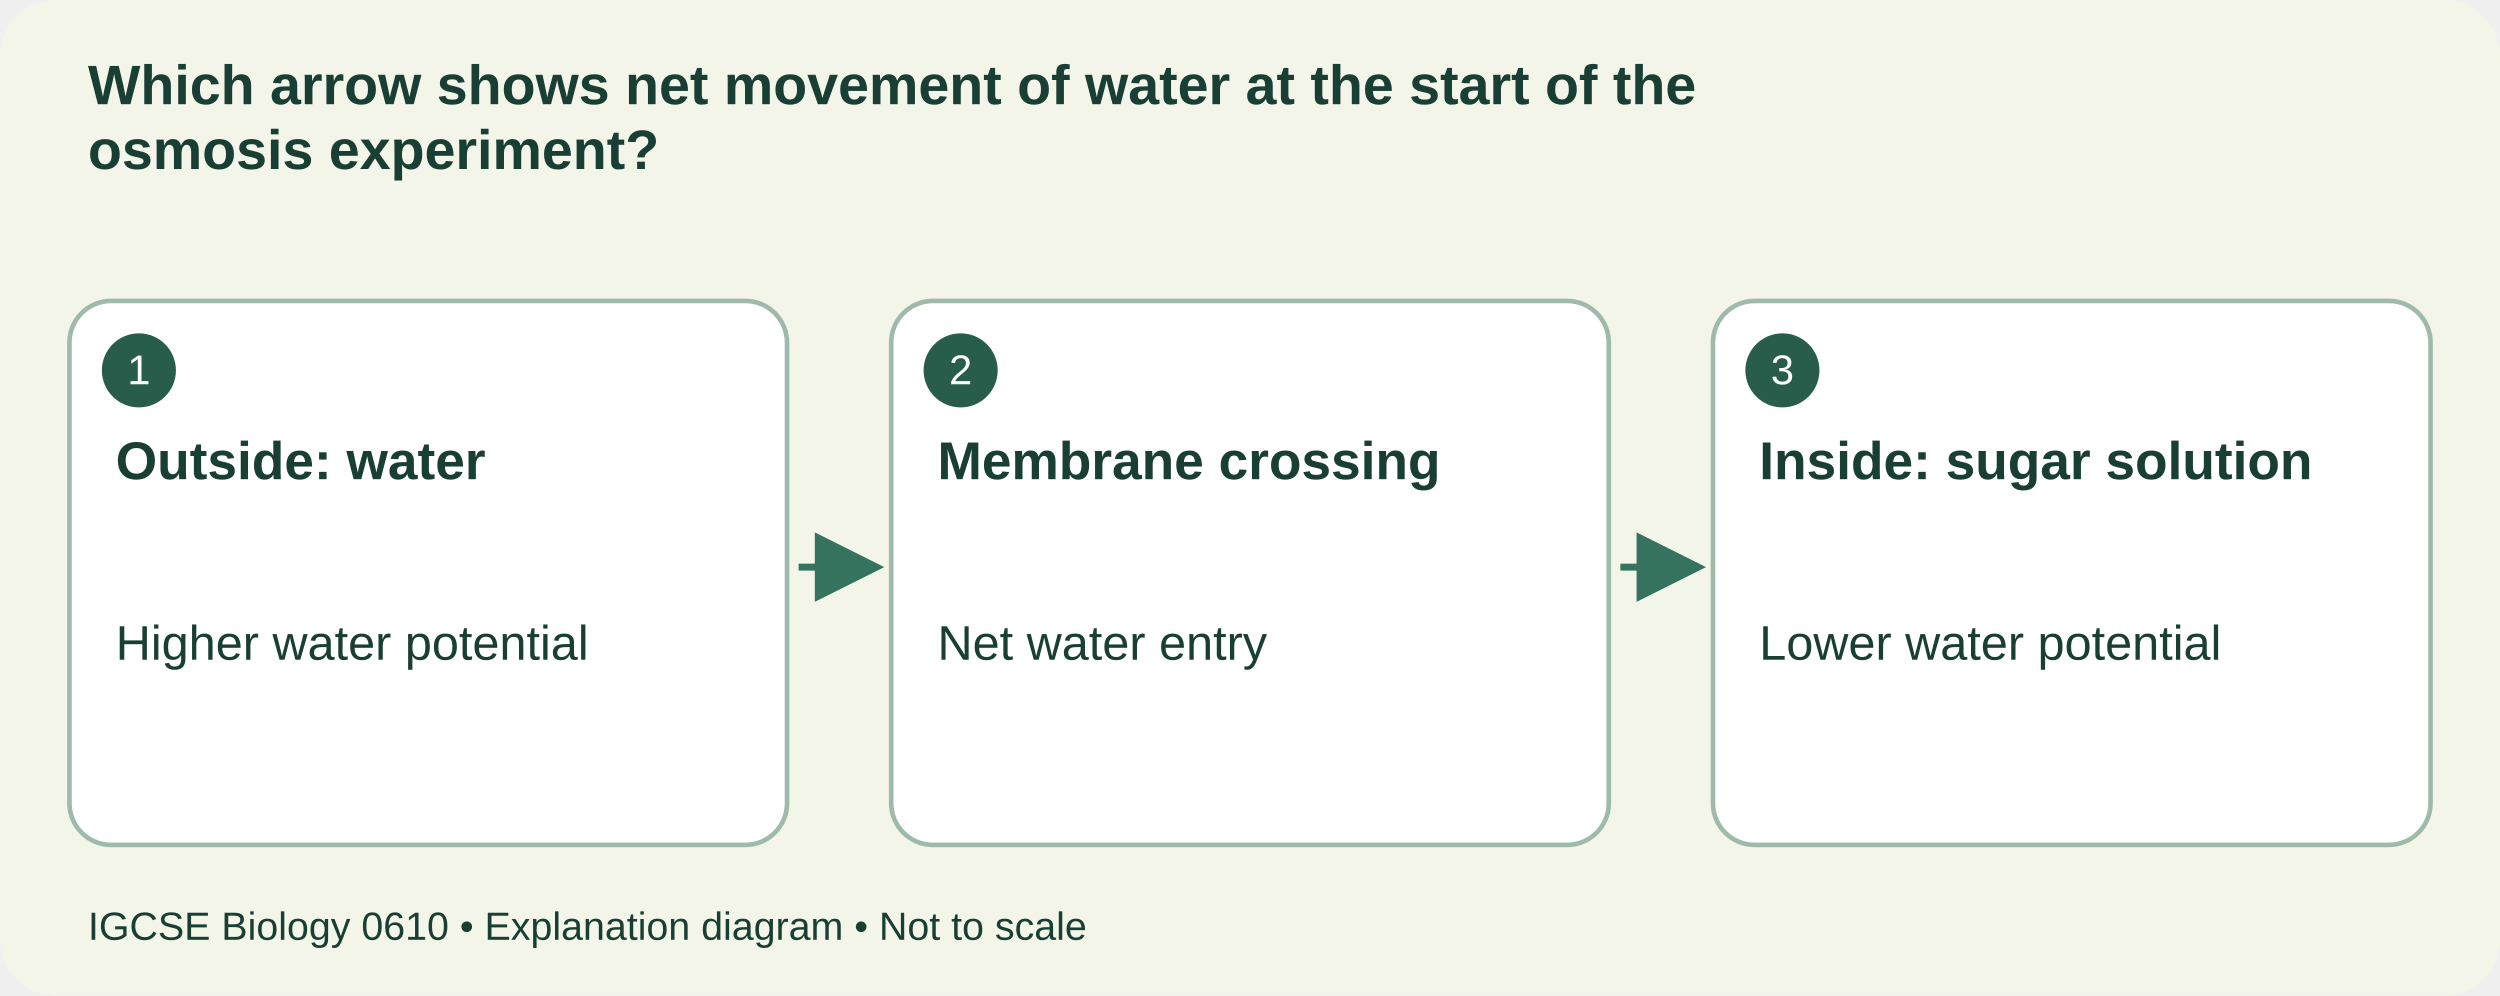
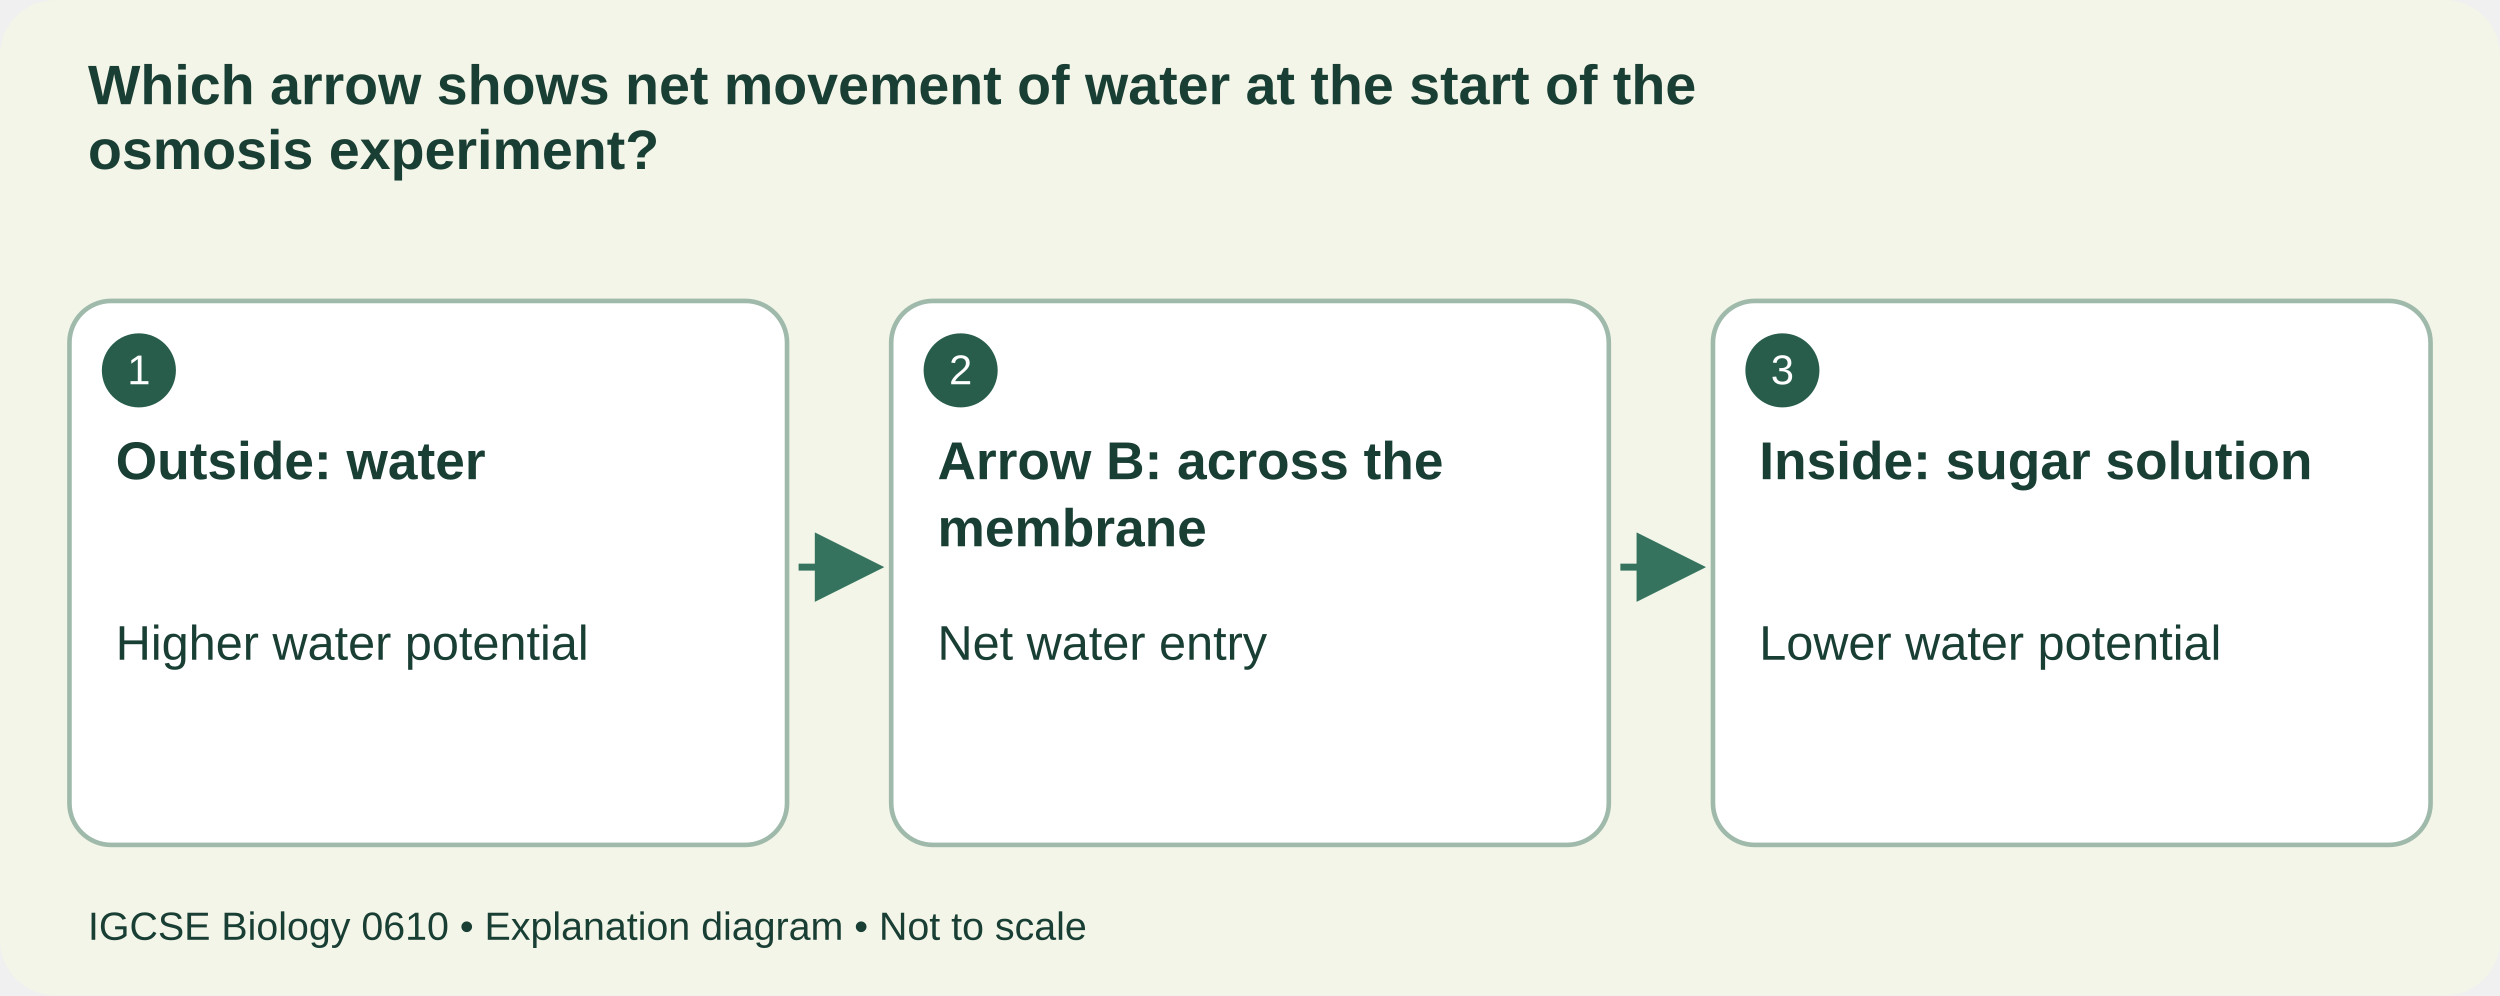
<svg xmlns="http://www.w3.org/2000/svg" width="1080" height="430" viewBox="0 0 1080 430" role="img" aria-labelledby="title desc">
  <defs>
    <marker id="arrow" markerWidth="10" markerHeight="10" refX="8" refY="5" orient="auto">
      <path d="M0 0 L10 5 L0 10 Z" fill="#35735e" />
    </marker>
  </defs>
  <rect width="1080" height="430" rx="24" fill="#f3f5e8" />
  <g font-family="Arial, sans-serif" fill="#193e34">
    <text x="38" y="45" font-size="24" font-weight="700">Which arrow shows net movement of water at the start of the</text>
    <text x="38" y="73" font-size="24" font-weight="700">osmosis experiment?</text>
    <rect x="30" y="130" width="310" height="235" rx="18" fill="#fff" stroke="#9fbaab" stroke-width="2" />
    <circle cx="60" cy="160" r="16" fill="#285d4c" />
    <text x="60" y="166" text-anchor="middle" font-size="18" fill="white">1</text>
    <text x="50" y="207" font-size="23" font-weight="700">Outside: water</text>
    <text x="50" y="285" font-size="21" font-weight="400">Higher water potential</text>
    <path d="M345 245 H376" fill="none" stroke="#35735e" stroke-width="3" marker-end="url(#arrow)" />
    <rect x="385" y="130" width="310" height="235" rx="18" fill="#fff" stroke="#9fbaab" stroke-width="2" />
    <circle cx="415" cy="160" r="16" fill="#285d4c" />
    <text x="415" y="166" text-anchor="middle" font-size="18" fill="white">2</text>
-     <text x="405" y="207" font-size="23" font-weight="700">Membrane crossing</text>
-     <text x="405" y="285" font-size="21" font-weight="400">Net water entry</text>
    <path d="M700 245 H731" fill="none" stroke="#35735e" stroke-width="3" marker-end="url(#arrow)" />
    <rect x="740" y="130" width="310" height="235" rx="18" fill="#fff" stroke="#9fbaab" stroke-width="2" />
    <circle cx="770" cy="160" r="16" fill="#285d4c" />
    <text x="770" y="166" text-anchor="middle" font-size="18" fill="white">3</text>
    <text x="760" y="207" font-size="23" font-weight="700">Inside: sugar solution</text>
    <text x="760" y="285" font-size="21" font-weight="400">Lower water potential</text>
    <text x="38" y="406" font-size="17" font-weight="400">IGCSE Biology 0610 • Explanation diagram • Not to scale</text>
+     <text x="405" y="207" font-size="23" font-weight="700">Arrow B: across the</text>
+     <text x="405" y="236" font-size="23" font-weight="700">membrane</text>
+     <text x="405" y="285" font-size="21" font-weight="400">Net water entry</text>
  </g>
</svg>
